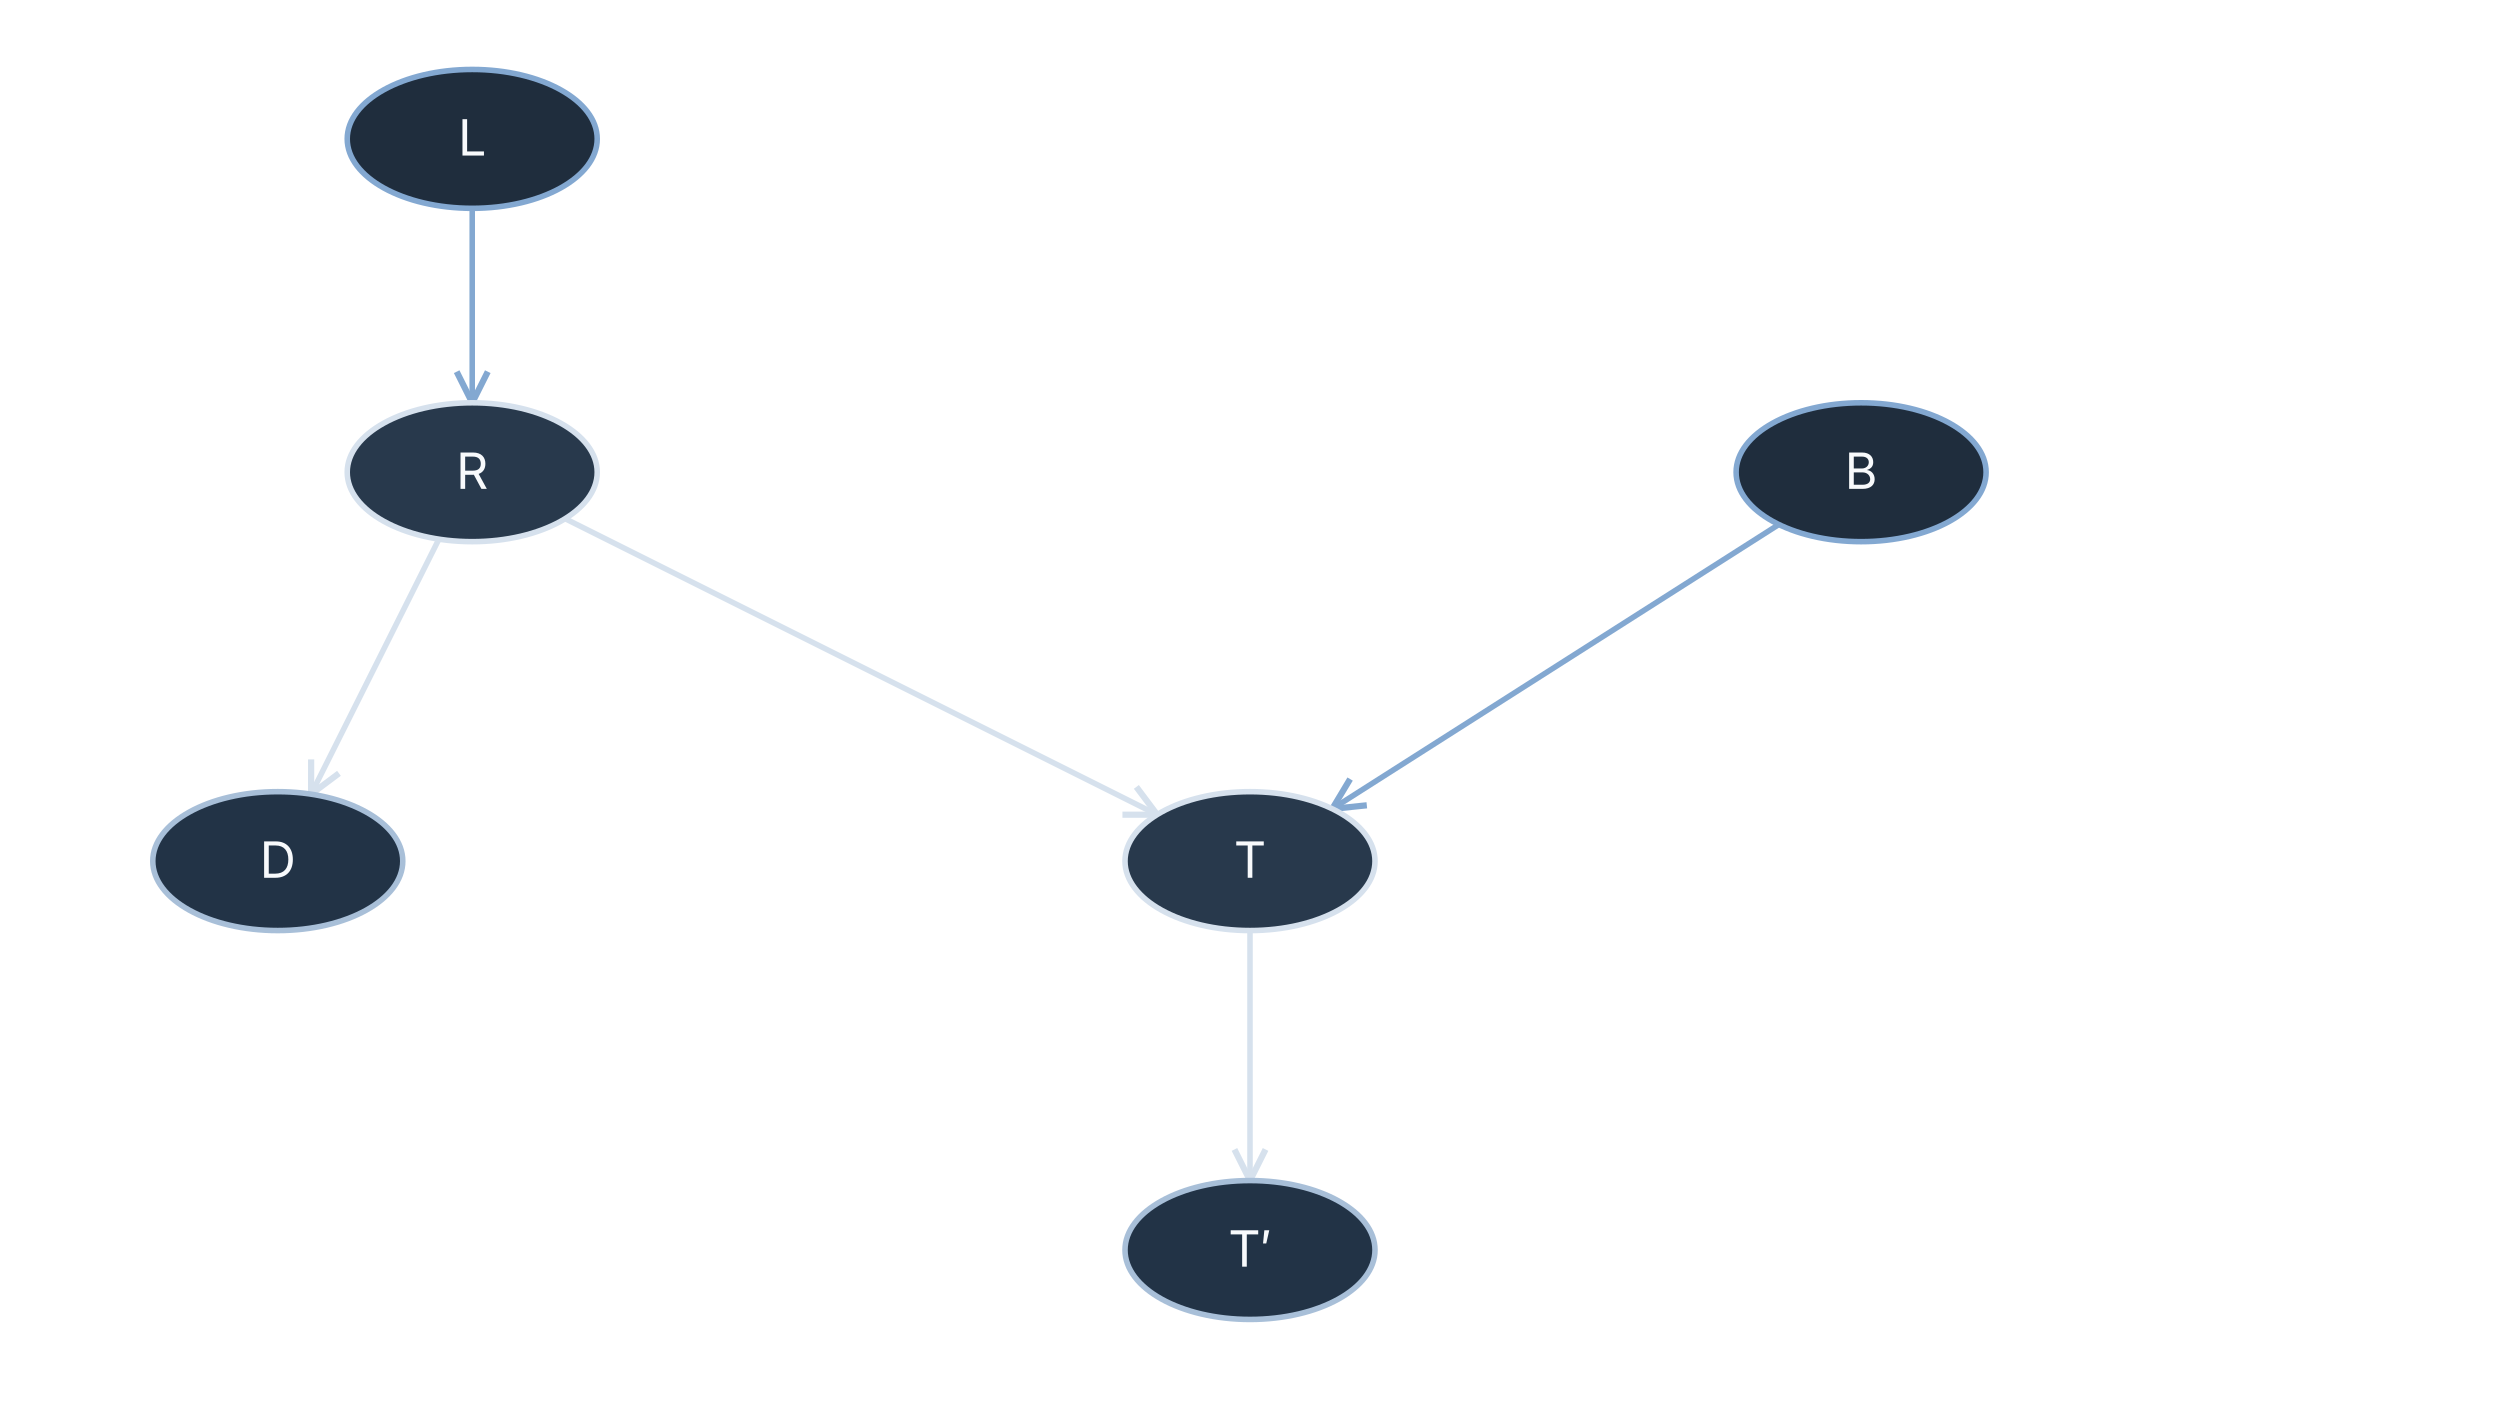
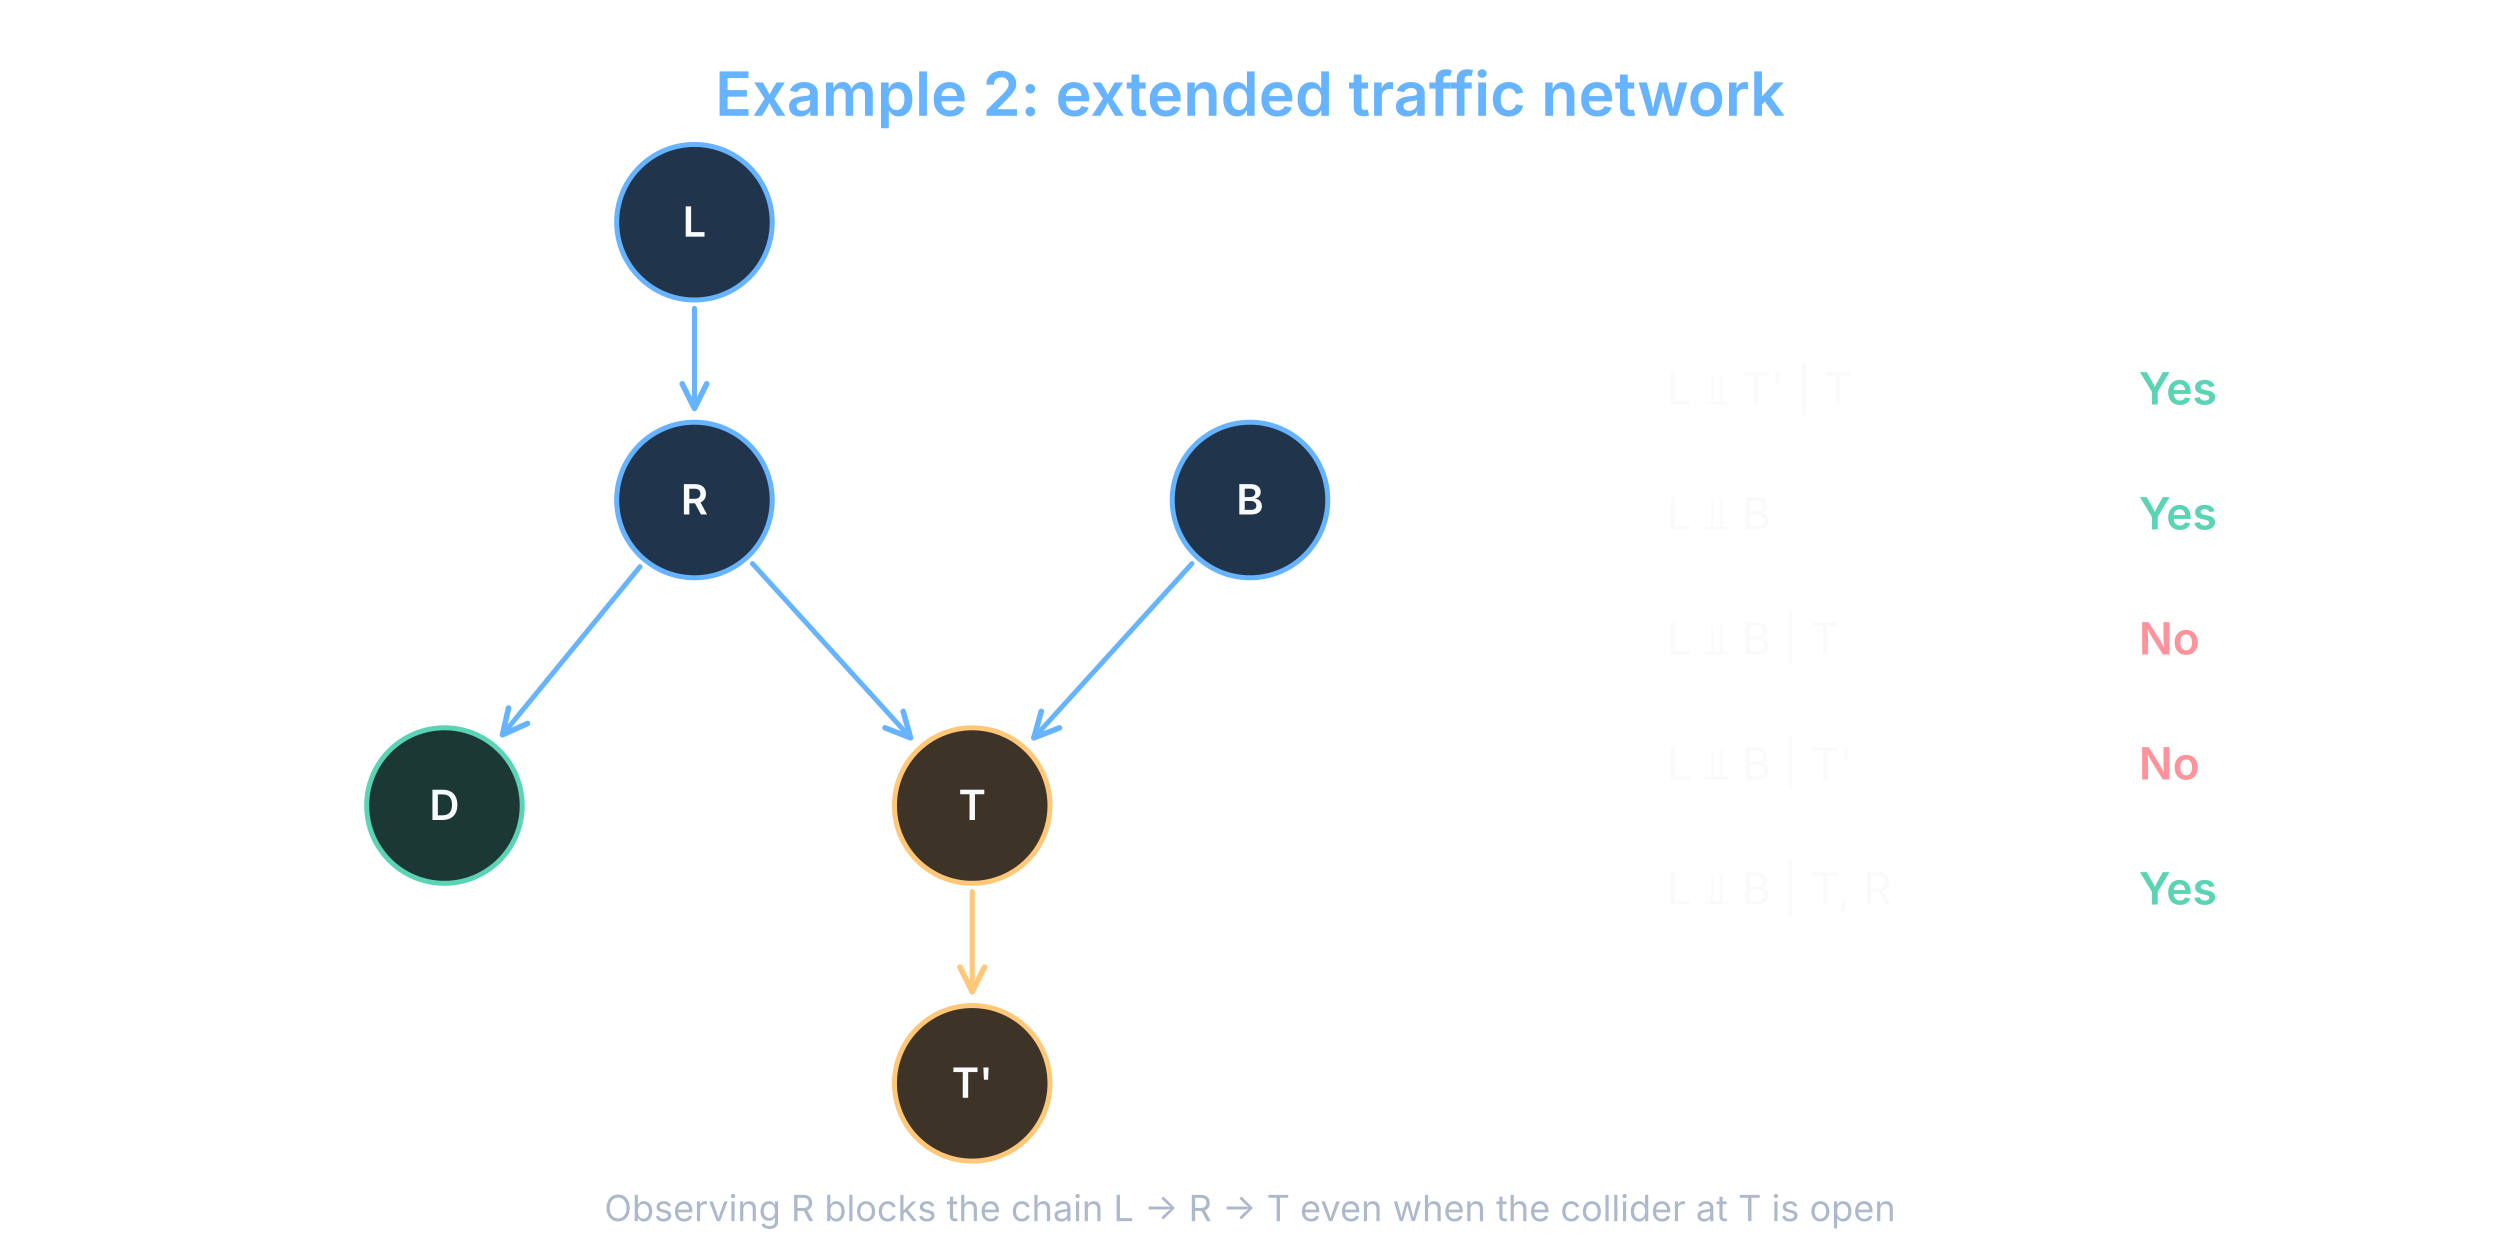
- <svg xmlns="http://www.w3.org/2000/svg" width="100%" viewBox="0 0 900 510" role="img" font-family="Inter, Arial, sans-serif">
+ <svg xmlns="http://www.w3.org/2000/svg" width="100%" viewBox="0 0 900 450" role="img">
  <defs>
-     <marker id="a66b3ff" viewBox="0 0 10 10" refX="9" refY="5" markerWidth="7" markerHeight="7" orient="auto">
-       <path d="M1 1L9 5L1 9" fill="none" stroke="#83a8d1" stroke-width="1.6" />
+     <marker id="m66b3ff" viewBox="0 0 10 10" refX="8.5" refY="5" markerWidth="7" markerHeight="7" orient="auto-start-reverse">
+       <path d="M1.5 1.5 L8.5 5 L1.5 8.5" fill="none" stroke="#66b3ff" stroke-width="1.6" stroke-linecap="round" stroke-linejoin="round" />
    </marker>
-     <marker id="ab89aff" viewBox="0 0 10 10" refX="9" refY="5" markerWidth="7" markerHeight="7" orient="auto">
-       <path d="M1 1L9 5L1 9" fill="none" stroke="#d6e1ed" stroke-width="1.6" />
-     </marker>
-     <marker id="a5ad4b5" viewBox="0 0 10 10" refX="9" refY="5" markerWidth="7" markerHeight="7" orient="auto">
-       <path d="M1 1L9 5L1 9" fill="none" stroke="#a8bfd8" stroke-width="1.6" />
-     </marker>
-     <marker id="affc778" viewBox="0 0 10 10" refX="9" refY="5" markerWidth="7" markerHeight="7" orient="auto">
-       <path d="M1 1L9 5L1 9" fill="none" stroke="#b3c5d9" stroke-width="1.6" />
-     </marker>
-     <marker id="aff939b" viewBox="0 0 10 10" refX="9" refY="5" markerWidth="7" markerHeight="7" orient="auto">
-       <path d="M1 1L9 5L1 9" fill="none" stroke="#96adc6" stroke-width="1.6" />
-     </marker>
-     <marker id="aadb9cb" viewBox="0 0 10 10" refX="9" refY="5" markerWidth="7" markerHeight="7" orient="auto">
-       <path d="M1 1L9 5L1 9" fill="none" stroke="#98a6b7" stroke-width="1.6" />
+     <marker id="mffc778" viewBox="0 0 10 10" refX="8.5" refY="5" markerWidth="7" markerHeight="7" orient="auto-start-reverse">
+       <path d="M1.5 1.5 L8.5 5 L1.5 8.5" fill="none" stroke="#ffc778" stroke-width="1.6" stroke-linecap="round" stroke-linejoin="round" />
    </marker>
  </defs>
-   <line x1="170.0" y1="75.0" x2="170.0" y2="145.0" stroke="#83a8d1" stroke-width="2" vector-effect="non-scaling-stroke" marker-end="url(#a66b3ff)" />
-   <line x1="158.0" y1="194.1" x2="112.0" y2="285.9" stroke="#d6e1ed" stroke-width="2" vector-effect="non-scaling-stroke" marker-end="url(#ab89aff)" />
-   <line x1="203.4" y1="186.7" x2="416.6" y2="293.3" stroke="#d6e1ed" stroke-width="2" vector-effect="non-scaling-stroke" marker-end="url(#ab89aff)" />
-   <line x1="640.4" y1="188.8" x2="479.6" y2="291.2" stroke="#83a8d1" stroke-width="2" vector-effect="non-scaling-stroke" marker-end="url(#a66b3ff)" />
-   <line x1="450.0" y1="335.0" x2="450.0" y2="425.0" stroke="#d6e1ed" stroke-width="2" vector-effect="non-scaling-stroke" marker-end="url(#ab89aff)" />
-   <ellipse cx="170" cy="50" rx="45.0" ry="25.0" fill="#1f2d3d" stroke="#83a8d1" stroke-width="2" />
-   <text x="170" y="56.0" text-anchor="middle" fill="#f8fafc" font-size="18" font-family="Inter, sans-serif">L</text>
-   <ellipse cx="170" cy="170" rx="45.0" ry="25.0" fill="#28394c" stroke="#d6e1ed" stroke-width="2" />
-   <text x="170" y="176.0" text-anchor="middle" fill="#f8fafc" font-size="18" font-family="Inter, sans-serif">R</text>
-   <ellipse cx="670" cy="170" rx="45.0" ry="25.0" fill="#1f2d3d" stroke="#83a8d1" stroke-width="2" />
-   <text x="670" y="176.0" text-anchor="middle" fill="#f8fafc" font-size="18" font-family="Inter, sans-serif">B</text>
-   <ellipse cx="100" cy="310" rx="45.0" ry="25.0" fill="#223346" stroke="#a8bfd8" stroke-width="2" />
-   <text x="100" y="316.0" text-anchor="middle" fill="#f8fafc" font-size="18" font-family="Inter, sans-serif">D</text>
-   <ellipse cx="450" cy="310" rx="45.0" ry="25.0" fill="#28394c" stroke="#d6e1ed" stroke-width="2" />
-   <text x="450" y="316.0" text-anchor="middle" fill="#f8fafc" font-size="18" font-family="Inter, sans-serif">T</text>
-   <ellipse cx="450" cy="450" rx="45.0" ry="25.0" fill="#223346" stroke="#a8bfd8" stroke-width="2" />
-   <text x="450" y="456.0" text-anchor="middle" fill="#f8fafc" font-size="18" font-family="Inter, sans-serif">T′</text>
+   <text x="450.0" y="41.7" text-anchor="middle" font-family="Inter, ui-sans-serif, system-ui, -apple-system, BlinkMacSystemFont, Segoe UI, sans-serif" font-size="22" fill="#66b3ff" font-weight="600">Example 2: extended traffic network</text>
+   <ellipse cx="250.0" cy="80.0" rx="28.0" ry="28.0" fill="#20344c" stroke="#66b3ff" stroke-width="1.8" vector-effect="non-scaling-stroke" />
+   <text x="250.0" y="85.2" text-anchor="middle" font-family="Inter, ui-sans-serif, system-ui, -apple-system, BlinkMacSystemFont, Segoe UI, sans-serif" font-size="15" fill="#f8fafc" font-weight="600">L</text>
+   <ellipse cx="250.0" cy="180.0" rx="28.0" ry="28.0" fill="#20344c" stroke="#66b3ff" stroke-width="1.8" vector-effect="non-scaling-stroke" />
+   <text x="250.0" y="185.2" text-anchor="middle" font-family="Inter, ui-sans-serif, system-ui, -apple-system, BlinkMacSystemFont, Segoe UI, sans-serif" font-size="15" fill="#f8fafc" font-weight="600">R</text>
+   <ellipse cx="450.0" cy="180.0" rx="28.0" ry="28.0" fill="#20344c" stroke="#66b3ff" stroke-width="1.8" vector-effect="non-scaling-stroke" />
+   <text x="450.0" y="185.2" text-anchor="middle" font-family="Inter, ui-sans-serif, system-ui, -apple-system, BlinkMacSystemFont, Segoe UI, sans-serif" font-size="15" fill="#f8fafc" font-weight="600">B</text>
+   <ellipse cx="160.0" cy="290.0" rx="28.0" ry="28.0" fill="#1b3835" stroke="#5ad4b5" stroke-width="1.8" vector-effect="non-scaling-stroke" />
+   <text x="160.0" y="295.2" text-anchor="middle" font-family="Inter, ui-sans-serif, system-ui, -apple-system, BlinkMacSystemFont, Segoe UI, sans-serif" font-size="15" fill="#f8fafc" font-weight="600">D</text>
+   <ellipse cx="350.0" cy="290.0" rx="28.0" ry="28.0" fill="#3d3326" stroke="#ffc778" stroke-width="1.8" vector-effect="non-scaling-stroke" />
+   <text x="350.0" y="295.2" text-anchor="middle" font-family="Inter, ui-sans-serif, system-ui, -apple-system, BlinkMacSystemFont, Segoe UI, sans-serif" font-size="15" fill="#f8fafc" font-weight="600">T</text>
+   <ellipse cx="350.0" cy="390.0" rx="28.0" ry="28.0" fill="#3d3326" stroke="#ffc778" stroke-width="1.8" vector-effect="non-scaling-stroke" />
+   <text x="350.0" y="395.2" text-anchor="middle" font-family="Inter, ui-sans-serif, system-ui, -apple-system, BlinkMacSystemFont, Segoe UI, sans-serif" font-size="15" fill="#f8fafc" font-weight="600">T'</text>
+   <path d="M250.0 111.0 L250.0 147.0" fill="none" stroke="#66b3ff" stroke-width="1.8" stroke-linecap="round" stroke-linejoin="round" vector-effect="non-scaling-stroke" marker-end="url(#m66b3ff)" />
+   <path d="M230.4 204.0 L180.9 264.5" fill="none" stroke="#66b3ff" stroke-width="1.8" stroke-linecap="round" stroke-linejoin="round" vector-effect="non-scaling-stroke" marker-end="url(#m66b3ff)" />
+   <path d="M270.9 202.9 L327.8 265.6" fill="none" stroke="#66b3ff" stroke-width="1.8" stroke-linecap="round" stroke-linejoin="round" vector-effect="non-scaling-stroke" marker-end="url(#m66b3ff)" />
+   <path d="M429.1 202.9 L372.2 265.6" fill="none" stroke="#66b3ff" stroke-width="1.8" stroke-linecap="round" stroke-linejoin="round" vector-effect="non-scaling-stroke" marker-end="url(#m66b3ff)" />
+   <path d="M350.0 321.0 L350.0 357.0" fill="none" stroke="#ffc778" stroke-width="1.8" stroke-linecap="round" stroke-linejoin="round" vector-effect="non-scaling-stroke" marker-end="url(#mffc778)" />
+   <text x="600.0" y="145.6" text-anchor="start" font-family="Inter, ui-sans-serif, system-ui, -apple-system, BlinkMacSystemFont, Segoe UI, sans-serif" font-size="16" fill="#f8fafc">L ⫫ T' | T</text>
+   <text x="770.0" y="145.6" text-anchor="start" font-family="Inter, ui-sans-serif, system-ui, -apple-system, BlinkMacSystemFont, Segoe UI, sans-serif" font-size="16" fill="#5ad4b5" font-weight="600">Yes</text>
+   <text x="600.0" y="190.6" text-anchor="start" font-family="Inter, ui-sans-serif, system-ui, -apple-system, BlinkMacSystemFont, Segoe UI, sans-serif" font-size="16" fill="#f8fafc">L ⫫ B</text>
+   <text x="770.0" y="190.6" text-anchor="start" font-family="Inter, ui-sans-serif, system-ui, -apple-system, BlinkMacSystemFont, Segoe UI, sans-serif" font-size="16" fill="#5ad4b5" font-weight="600">Yes</text>
+   <text x="600.0" y="235.6" text-anchor="start" font-family="Inter, ui-sans-serif, system-ui, -apple-system, BlinkMacSystemFont, Segoe UI, sans-serif" font-size="16" fill="#f8fafc">L ⫫ B | T</text>
+   <text x="770.0" y="235.6" text-anchor="start" font-family="Inter, ui-sans-serif, system-ui, -apple-system, BlinkMacSystemFont, Segoe UI, sans-serif" font-size="16" fill="#ff939b" font-weight="600">No</text>
+   <text x="600.0" y="280.6" text-anchor="start" font-family="Inter, ui-sans-serif, system-ui, -apple-system, BlinkMacSystemFont, Segoe UI, sans-serif" font-size="16" fill="#f8fafc">L ⫫ B | T'</text>
+   <text x="770.0" y="280.6" text-anchor="start" font-family="Inter, ui-sans-serif, system-ui, -apple-system, BlinkMacSystemFont, Segoe UI, sans-serif" font-size="16" fill="#ff939b" font-weight="600">No</text>
+   <text x="600.0" y="325.6" text-anchor="start" font-family="Inter, ui-sans-serif, system-ui, -apple-system, BlinkMacSystemFont, Segoe UI, sans-serif" font-size="16" fill="#f8fafc">L ⫫ B | T, R</text>
+   <text x="770.0" y="325.6" text-anchor="start" font-family="Inter, ui-sans-serif, system-ui, -apple-system, BlinkMacSystemFont, Segoe UI, sans-serif" font-size="16" fill="#5ad4b5" font-weight="600">Yes</text>
+   <text x="450.0" y="439.6" text-anchor="middle" font-family="Inter, ui-sans-serif, system-ui, -apple-system, BlinkMacSystemFont, Segoe UI, sans-serif" font-size="13" fill="#adb9cb">Observing R blocks the chain L → R → T even when the collider at T is open</text>
</svg>
